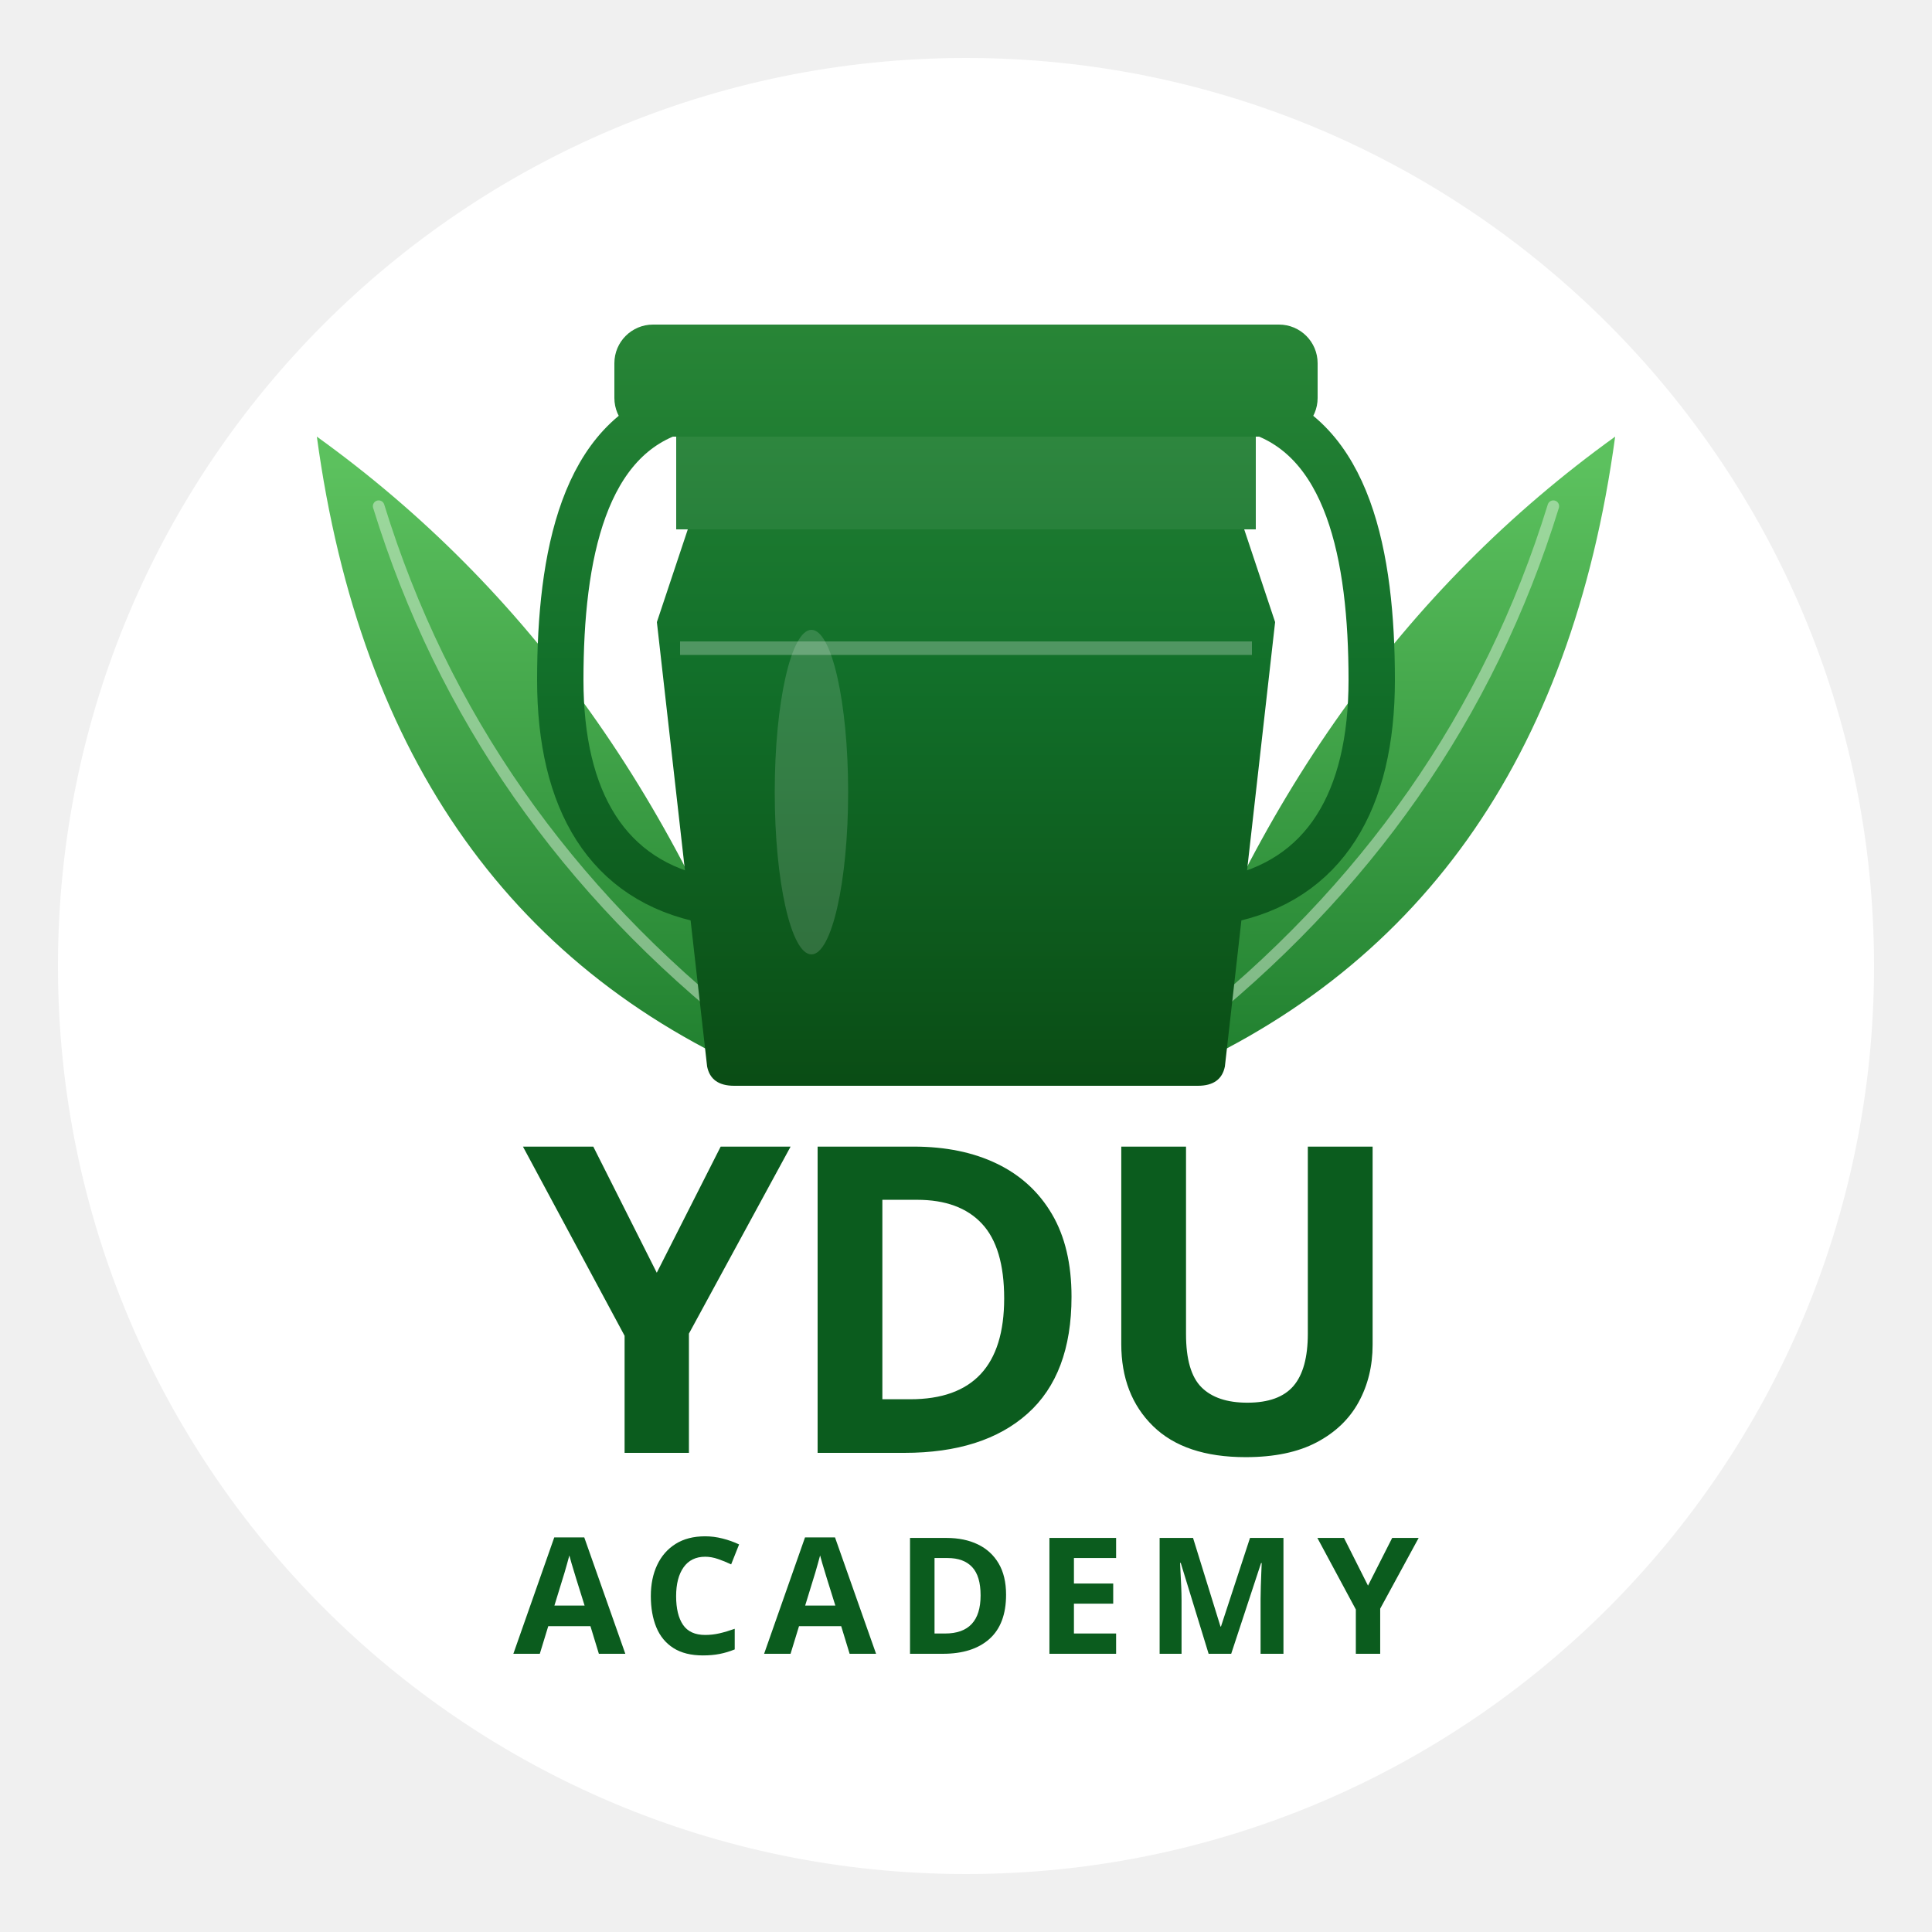
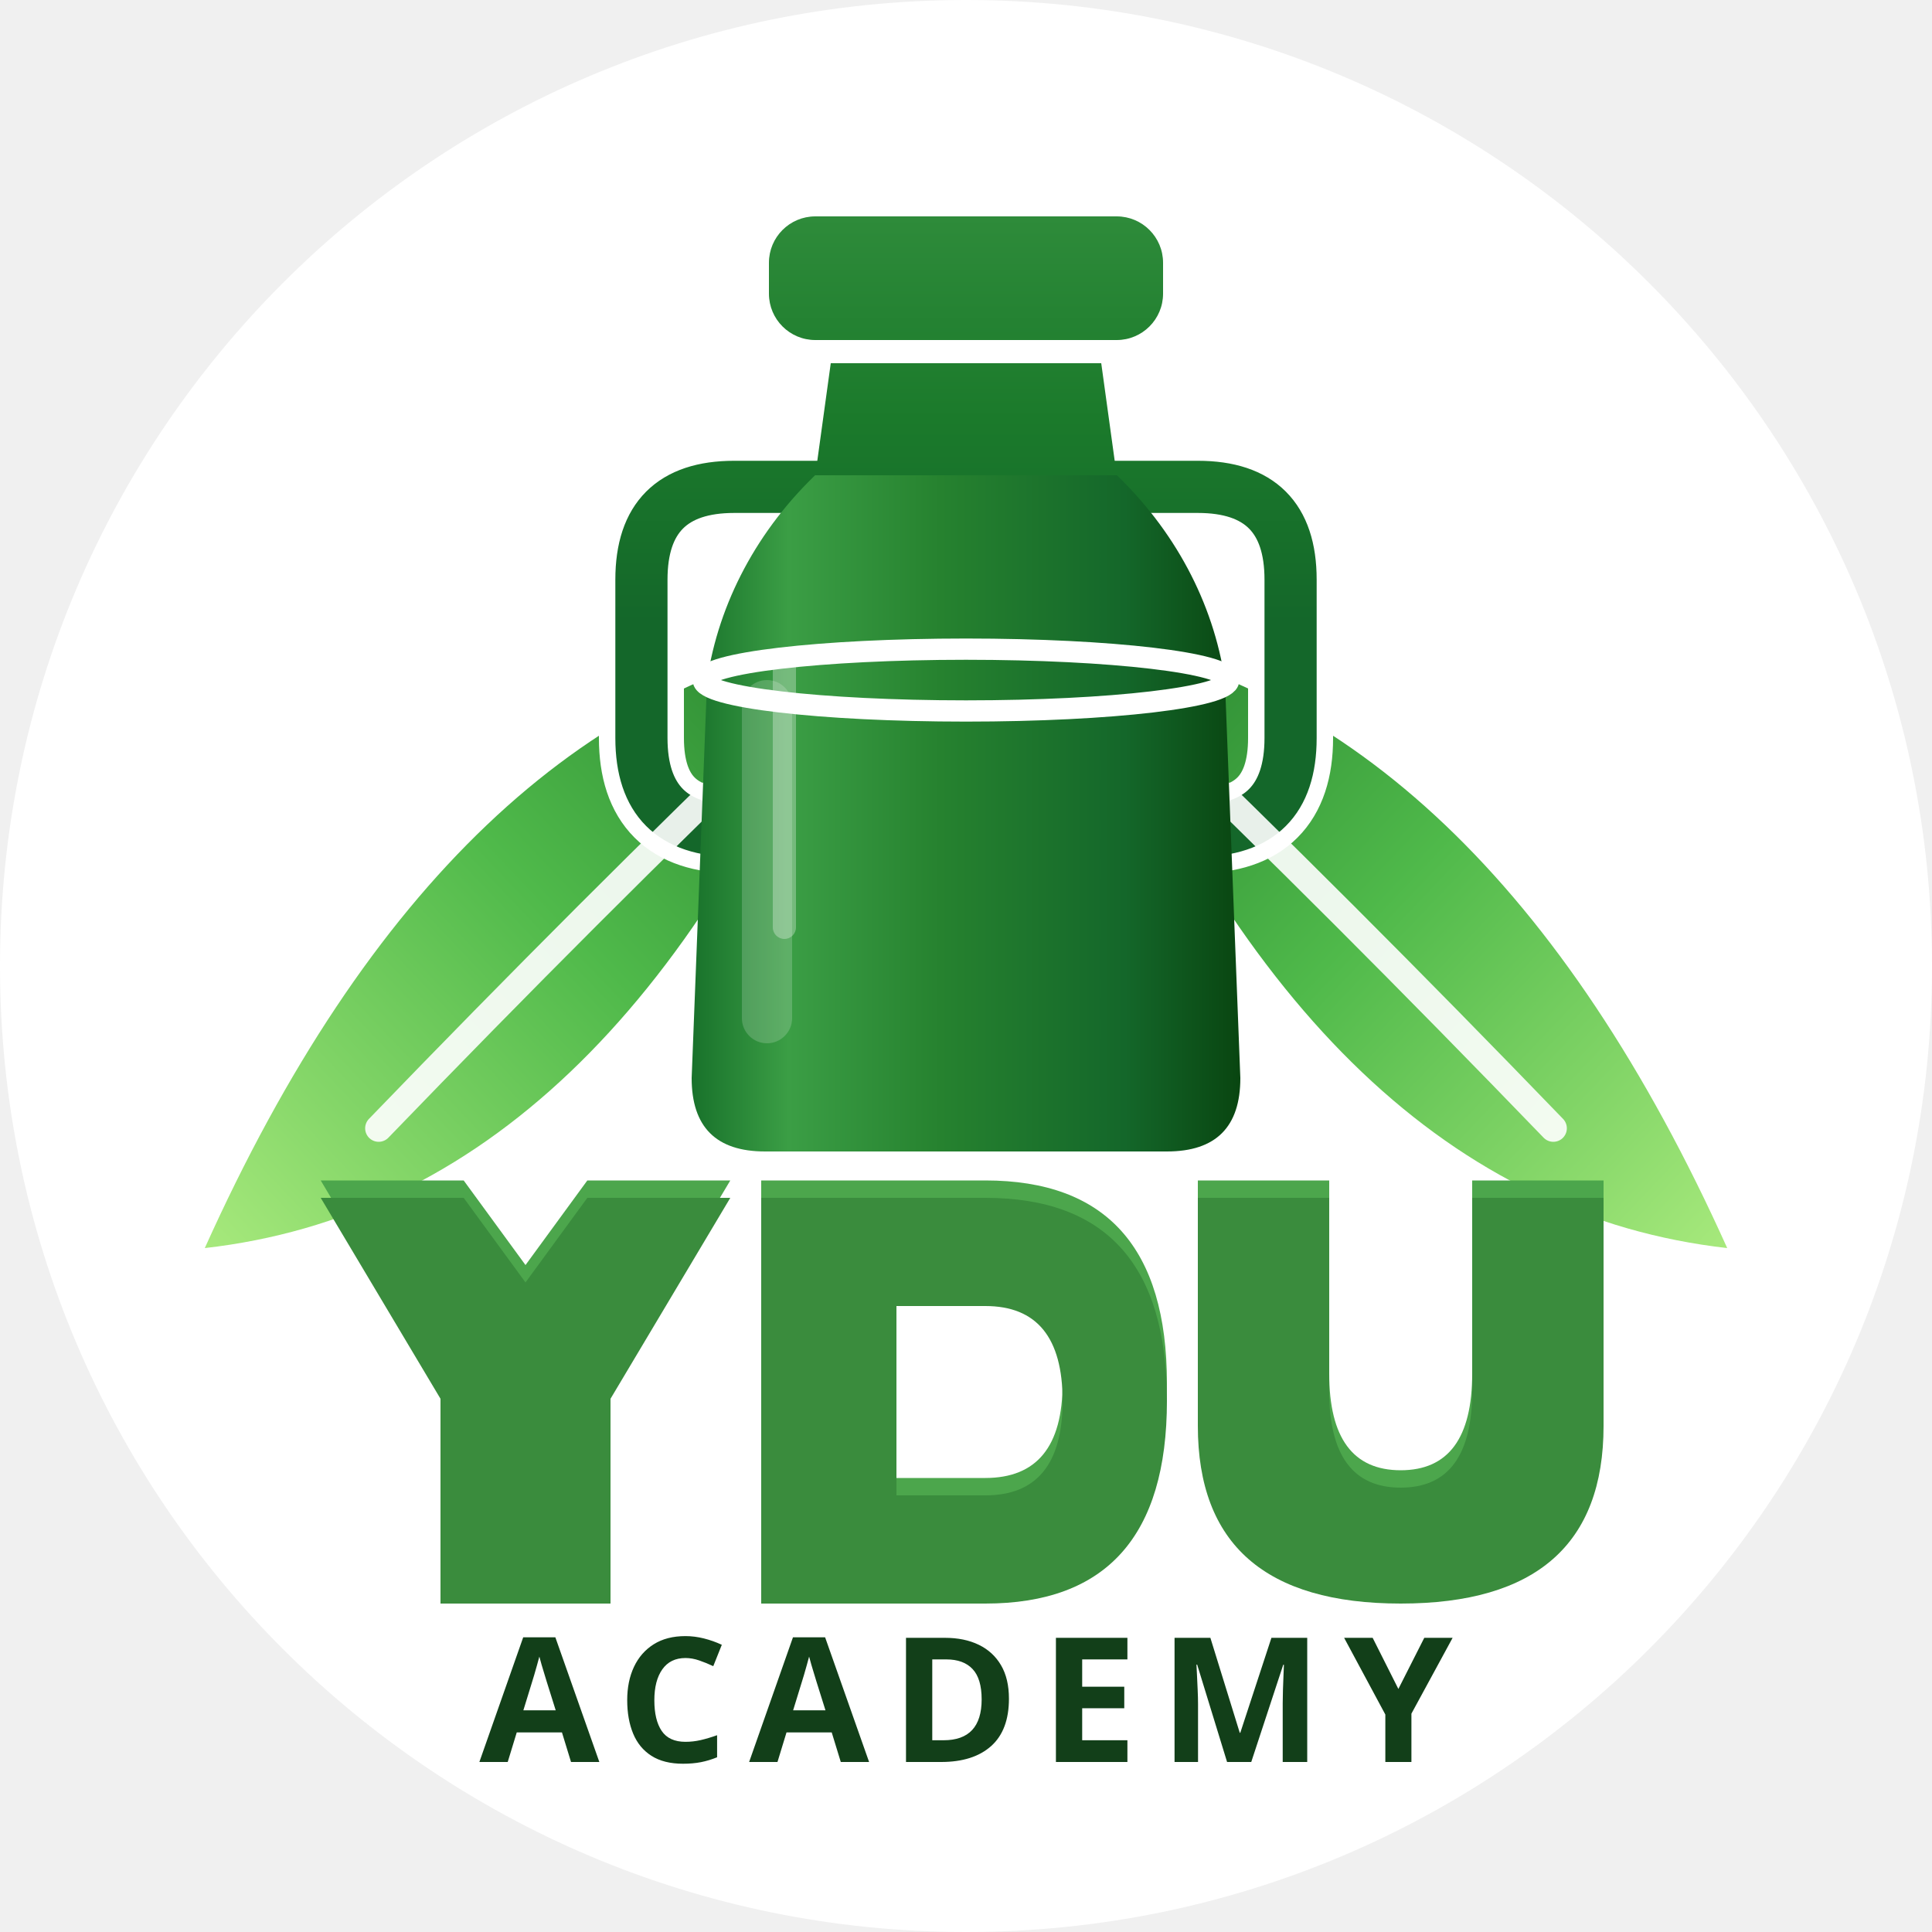
<svg xmlns="http://www.w3.org/2000/svg" viewBox="0 0 1000 1000" width="1000" height="1000">
  <defs>
-     <linearGradient id="can" x1="0" y1="120" x2="0" y2="620" gradientUnits="userSpaceOnUse">
+     <linearGradient id="canLid" x1="0" y1="112" x2="0" y2="322" gradientUnits="userSpaceOnUse">
      <stop offset="0" stop-color="#2E8B3A" />
-       <stop offset="0.45" stop-color="#12702A" />
+       <stop offset="0.5" stop-color="#1B7A2B" />
+       <stop offset="1" stop-color="#14672A" />
+     </linearGradient>
+     <linearGradient id="canBody" x1="356" y1="0" x2="646" y2="0" gradientUnits="userSpaceOnUse">
+       <stop offset="0" stop-color="#17702A" />
+       <stop offset="0.18" stop-color="#3B9E45" />
+       <stop offset="0.45" stop-color="#26822F" />
+       <stop offset="0.78" stop-color="#14672A" />
      <stop offset="1" stop-color="#08430F" />
    </linearGradient>
-     <linearGradient id="leaf" x1="0" y1="580" x2="0" y2="240" gradientUnits="userSpaceOnUse">
-       <stop offset="0" stop-color="#1B7A2B" />
-       <stop offset="1" stop-color="#5CC15E" />
+     <linearGradient id="leafL" x1="106" y1="646" x2="438" y2="330" gradientUnits="userSpaceOnUse">
+       <stop offset="0" stop-color="#A7E97C" />
+       <stop offset="0.55" stop-color="#4FB94A" />
+       <stop offset="1" stop-color="#26822F" />
+     </linearGradient>
+     <linearGradient id="leafR" x1="894" y1="646" x2="562" y2="330" gradientUnits="userSpaceOnUse">
+       <stop offset="0" stop-color="#A7E97C" />
+       <stop offset="0.55" stop-color="#4FB94A" />
+       <stop offset="1" stop-color="#26822F" />
+     </linearGradient>
+     <linearGradient id="ink" x1="0" y1="620" x2="0" y2="830" gradientUnits="userSpaceOnUse">
+       <stop offset="0" stop-color="#3A8C3D" />
+       <stop offset="1" stop-color="#123F19" />
    </linearGradient>
  </defs>
-   <circle cx="500" cy="500" r="470" fill="#FFFFFF" />
-   <path d="M 402 560 Q 198 476 164 226 Q 328 344 402 560 Z" fill="url(#leaf)" />
-   <path d="M 598 560 Q 802 476 836 226 Q 672 344 598 560 Z" fill="url(#leaf)" />
-   <path d="M 386 534 Q 246 424 196 262" fill="none" stroke="#EDF9EA" stroke-width="6" stroke-linecap="round" opacity="0.45" />
-   <path d="M 614 534 Q 754 424 804 262" fill="none" stroke="#EDF9EA" stroke-width="6" stroke-linecap="round" opacity="0.45" />
-   <path d="M 352 212 C 302 226 290 288 290 352 C 290 414 314 456 366 466" fill="none" stroke="url(#can)" stroke-width="24" stroke-linecap="round" />
-   <path d="M 648 212 C 698 226 710 288 710 352 C 710 414 686 456 634 466" fill="none" stroke="url(#can)" stroke-width="24" stroke-linecap="round" />
-   <rect x="318" y="168" width="364" height="58" rx="20" fill="url(#can)" />
-   <rect x="350" y="226" width="300" height="48" fill="url(#can)" opacity="0.94" />
-   <path d="M 356 274 L 644 274 L 660 322 L 634 552 Q 632 562 620 562 L 380 562 Q 368 562 366 552 L 340 322 Z" fill="url(#can)" />
-   <rect x="352" y="332" width="296" height="7" fill="#FFFFFF" opacity="0.26" />
-   <ellipse cx="420" cy="410" rx="19" ry="84" fill="#FFFFFF" opacity="0.15" />
-   <text x="500" y="752" text-anchor="middle" font-family="DM Sans" font-size="222" font-weight="800" letter-spacing="-6" fill="#0B5C1E">YDU</text>
-   <text x="500" y="856" text-anchor="middle" font-family="DM Sans" font-size="84" font-weight="700" letter-spacing="10" fill="#0B5C1E">ACADEMY</text>
+   <circle cx="500" cy="500" r="500" fill="#FFFFFF" />
+   <path d="M 438 330 Q 232 366 106 646 Q 318 622 438 330 Z" fill="url(#leafL)" />
+   <path d="M 562 330 Q 768 366 894 646 Q 682 622 562 330 Z" fill="url(#leafR)" />
+   <g>
+     <path d="M 440 252 L 380 252 Q 332 252 332 300 L 332 382 Q 332 430 380 430 L 428 430" fill="none" stroke="#FFFFFF" stroke-width="44" stroke-linecap="round" stroke-linejoin="round" />
+     <path d="M 560 252 L 620 252 Q 668 252 668 300 L 668 382 Q 668 430 620 430 L 572 430" fill="none" stroke="#FFFFFF" stroke-width="44" stroke-linecap="round" stroke-linejoin="round" />
+     <path d="M 440 252 L 380 252 Q 332 252 332 300 L 332 382 Q 332 430 380 430 L 428 430" fill="none" stroke="url(#canLid)" stroke-width="27" stroke-linecap="round" stroke-linejoin="round" />
+     <path d="M 560 252 L 620 252 Q 668 252 668 300 L 668 382 Q 668 430 620 430 L 572 430" fill="none" stroke="url(#canLid)" stroke-width="27" stroke-linecap="round" stroke-linejoin="round" />
+   </g>
+   <path d="M 196 584 Q 306 470 408 372" fill="none" stroke="#FFFFFF" stroke-width="14" stroke-linecap="round" opacity="0.9" />
+   <path d="M 804 584 Q 694 470 592 372" fill="none" stroke="#FFFFFF" stroke-width="14" stroke-linecap="round" opacity="0.9" />
+   <path d="M 424 244 C 392 274 372 312 366 352 L 358 558 Q 358 596 396 596 L 604 596 Q 642 596 642 558 L 634 352 C 628 312 608 274 576 244 Z" fill="url(#canBody)" />
+   <ellipse cx="500" cy="352" rx="136" ry="16" fill="none" stroke="#FFFFFF" stroke-width="11" />
+   <rect x="384" y="352" width="26" height="188" rx="13" fill="#FFFFFF" opacity="0.18" />
+   <rect x="400" y="336" width="12" height="150" rx="6" fill="#FFFFFF" opacity="0.3" />
+   <path d="M 430 188 L 570 188 L 578 246 L 422 246 Z" fill="url(#canLid)" />
+   <rect x="432" y="178" width="136" height="10" fill="#FFFFFF" />
+   <rect x="398" y="112" width="204" height="64" rx="24" fill="url(#canLid)" />
+   <g fill="#4CA64C" transform="translate(0 -9)">
+     <path d="M 0 0 L 74 0 L 150 104 L 62 104 Z M 138 0 L 212 0 L 150 104 L 62 104 Z M 62 104 L 150 104 L 150 210 L 62 210 Z" fill-rule="nonzero" transform="translate(166 620)" />
+     <path d="M 0 0 L 116 0 Q 210 0 210 105 Q 210 210 116 210 L 0 210 Z M 70 56 L 70 154 L 116 154 Q 156 154 156 105 Q 156 56 116 56 Z" fill-rule="nonzero" transform="translate(394 620)" />
+     <path d="M 0 0 L 0 118 Q 0 210 105 210 Q 210 210 210 118 L 210 0 L 142 0 L 142 100 Q 142 150 105 150 Q 68 150 68 100 L 68 0 Z" fill-rule="nonzero" transform="translate(620 620)" />
+   </g>
+   <path d="M 0 0 L 74 0 L 150 104 L 62 104 Z M 138 0 L 212 0 L 150 104 L 62 104 Z M 62 104 L 150 104 L 150 210 L 62 210 Z" fill="url(#ink)" fill-rule="nonzero" transform="translate(166 620)" />
+   <path d="M 0 0 L 116 0 Q 210 0 210 105 Q 210 210 116 210 L 0 210 Z M 70 56 L 70 154 L 116 154 Q 156 154 156 105 Q 156 56 116 56 Z" fill="url(#ink)" fill-rule="nonzero" transform="translate(394 620)" />
+   <path d="M 0 0 L 0 118 Q 0 210 105 210 Q 210 210 210 118 L 210 0 L 142 0 L 142 100 Q 142 150 105 150 Q 68 150 68 100 L 68 0 Z" fill="url(#ink)" fill-rule="nonzero" transform="translate(620 620)" />
+   <text x="500" y="912" text-anchor="middle" font-family="DM Sans" font-size="90" font-weight="700" letter-spacing="11" fill="#123F19">ACADEMY</text>
</svg>
